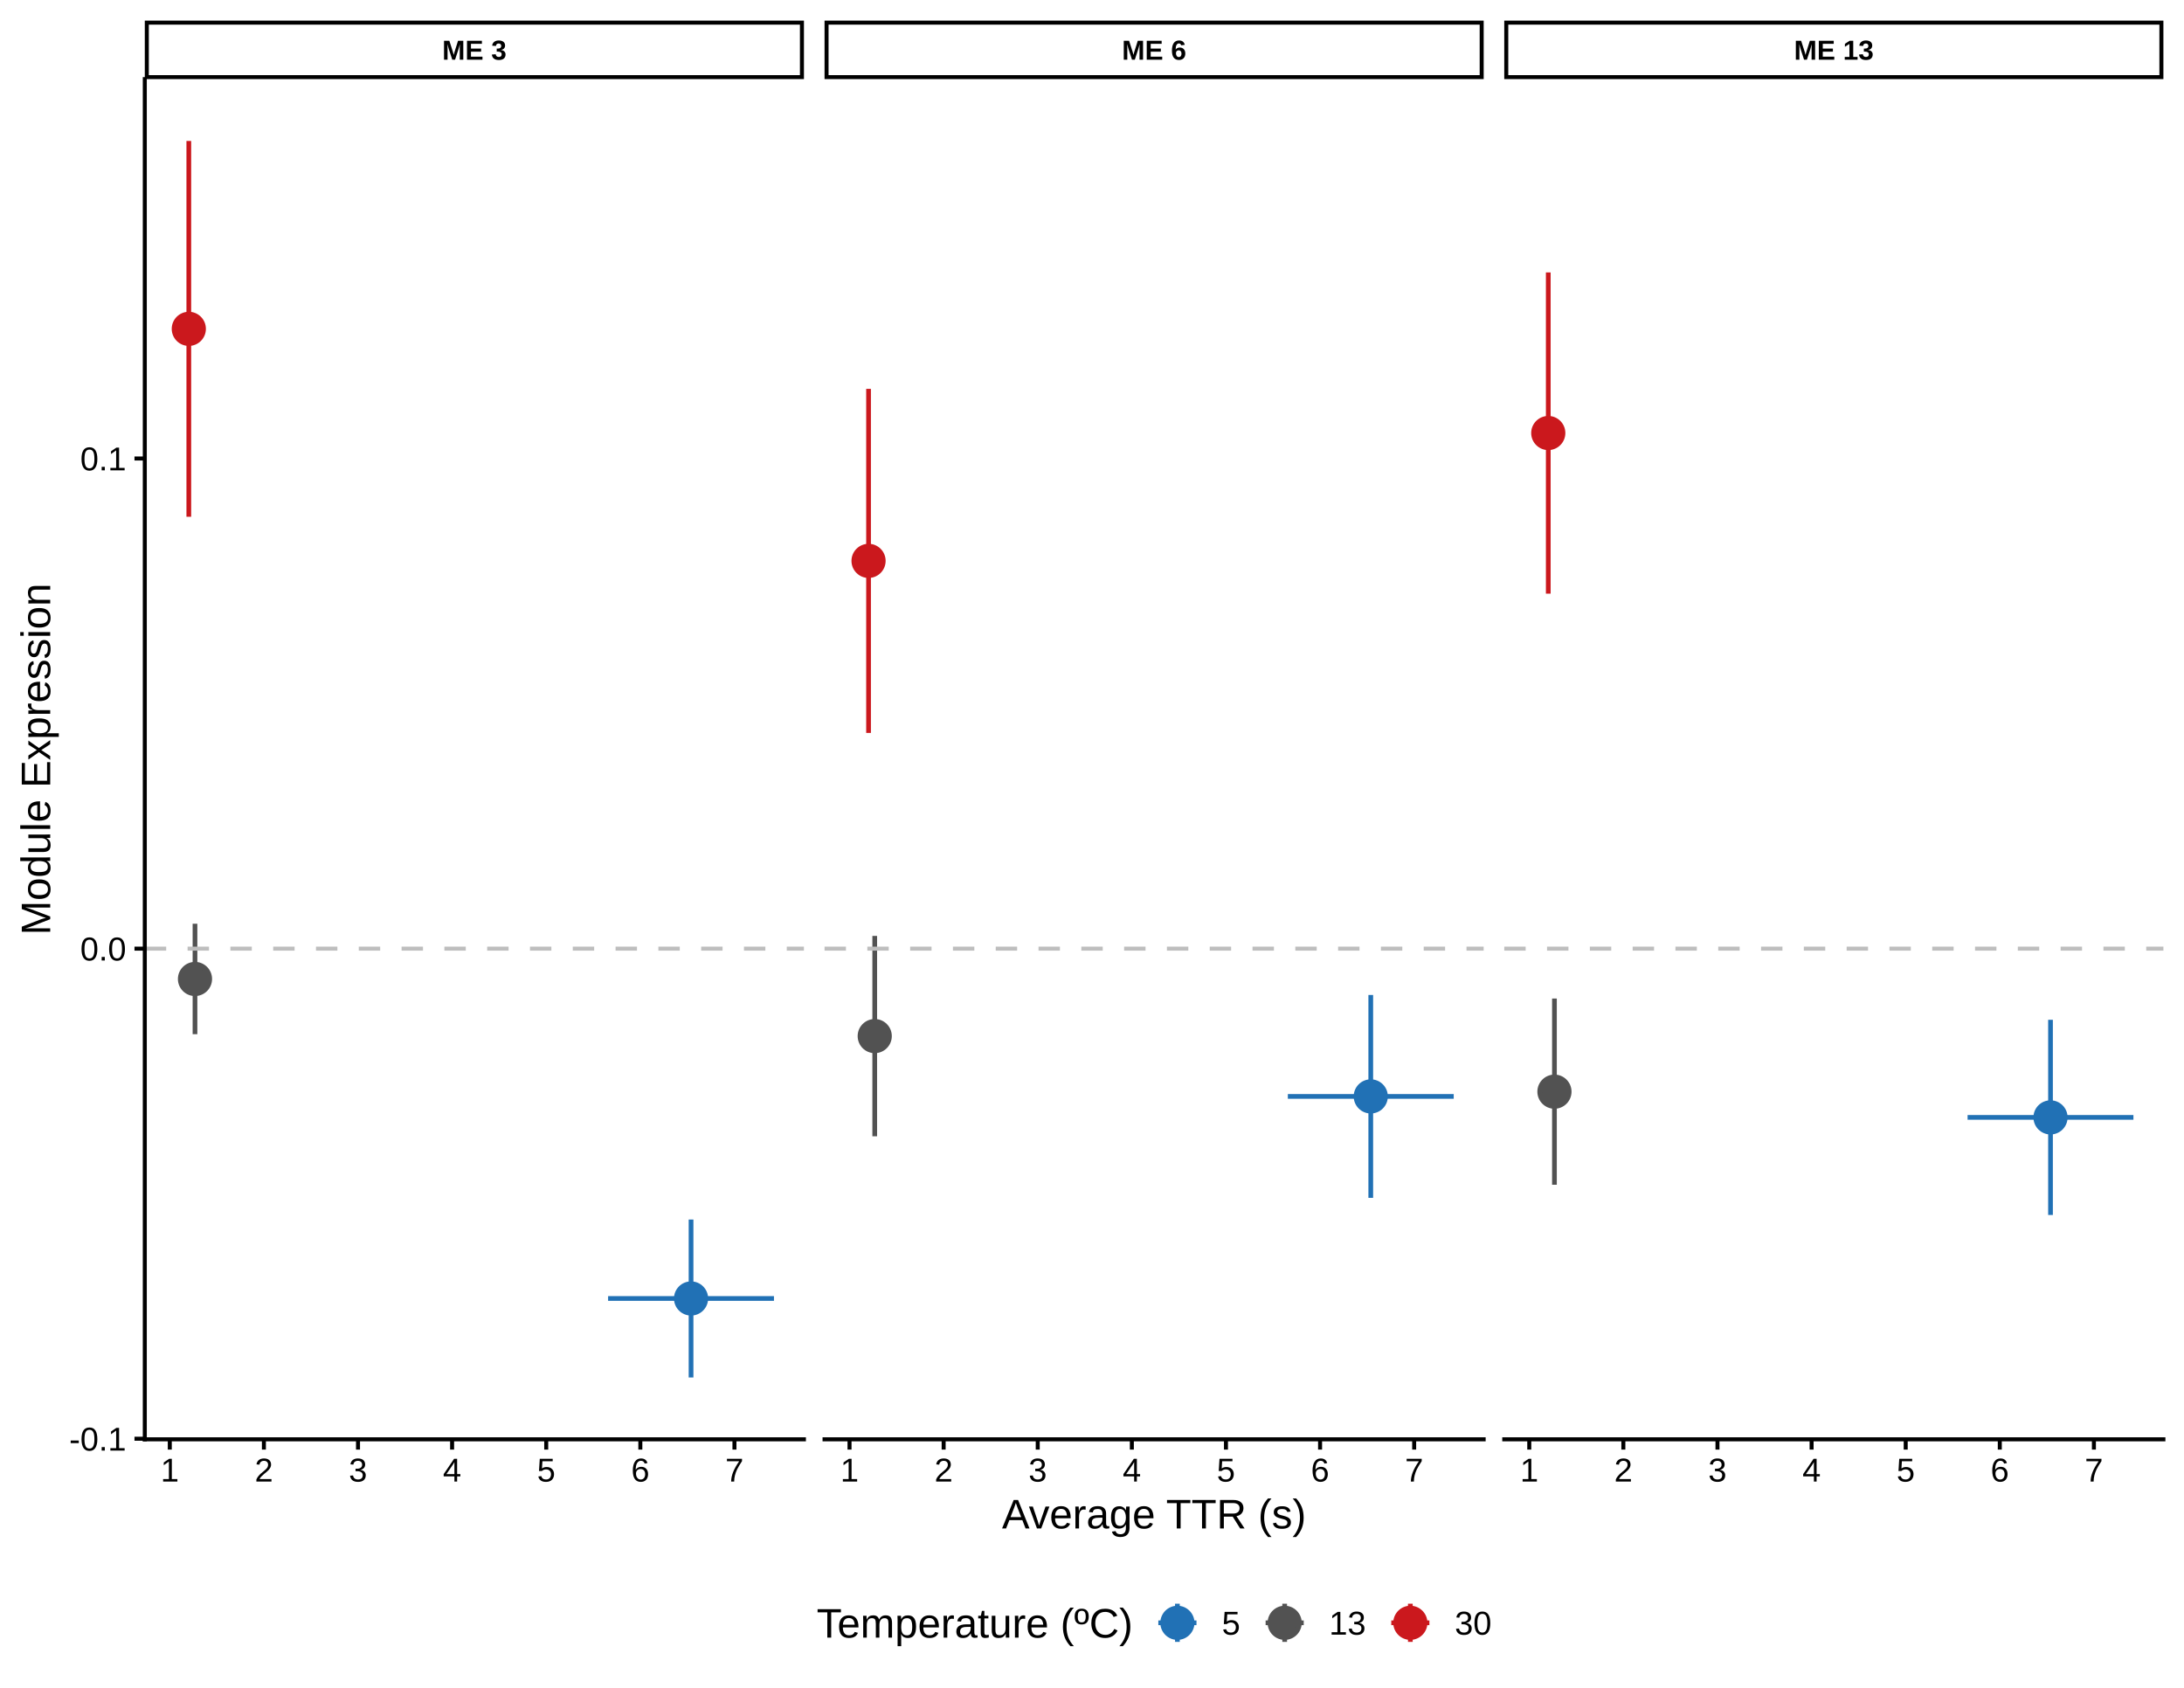
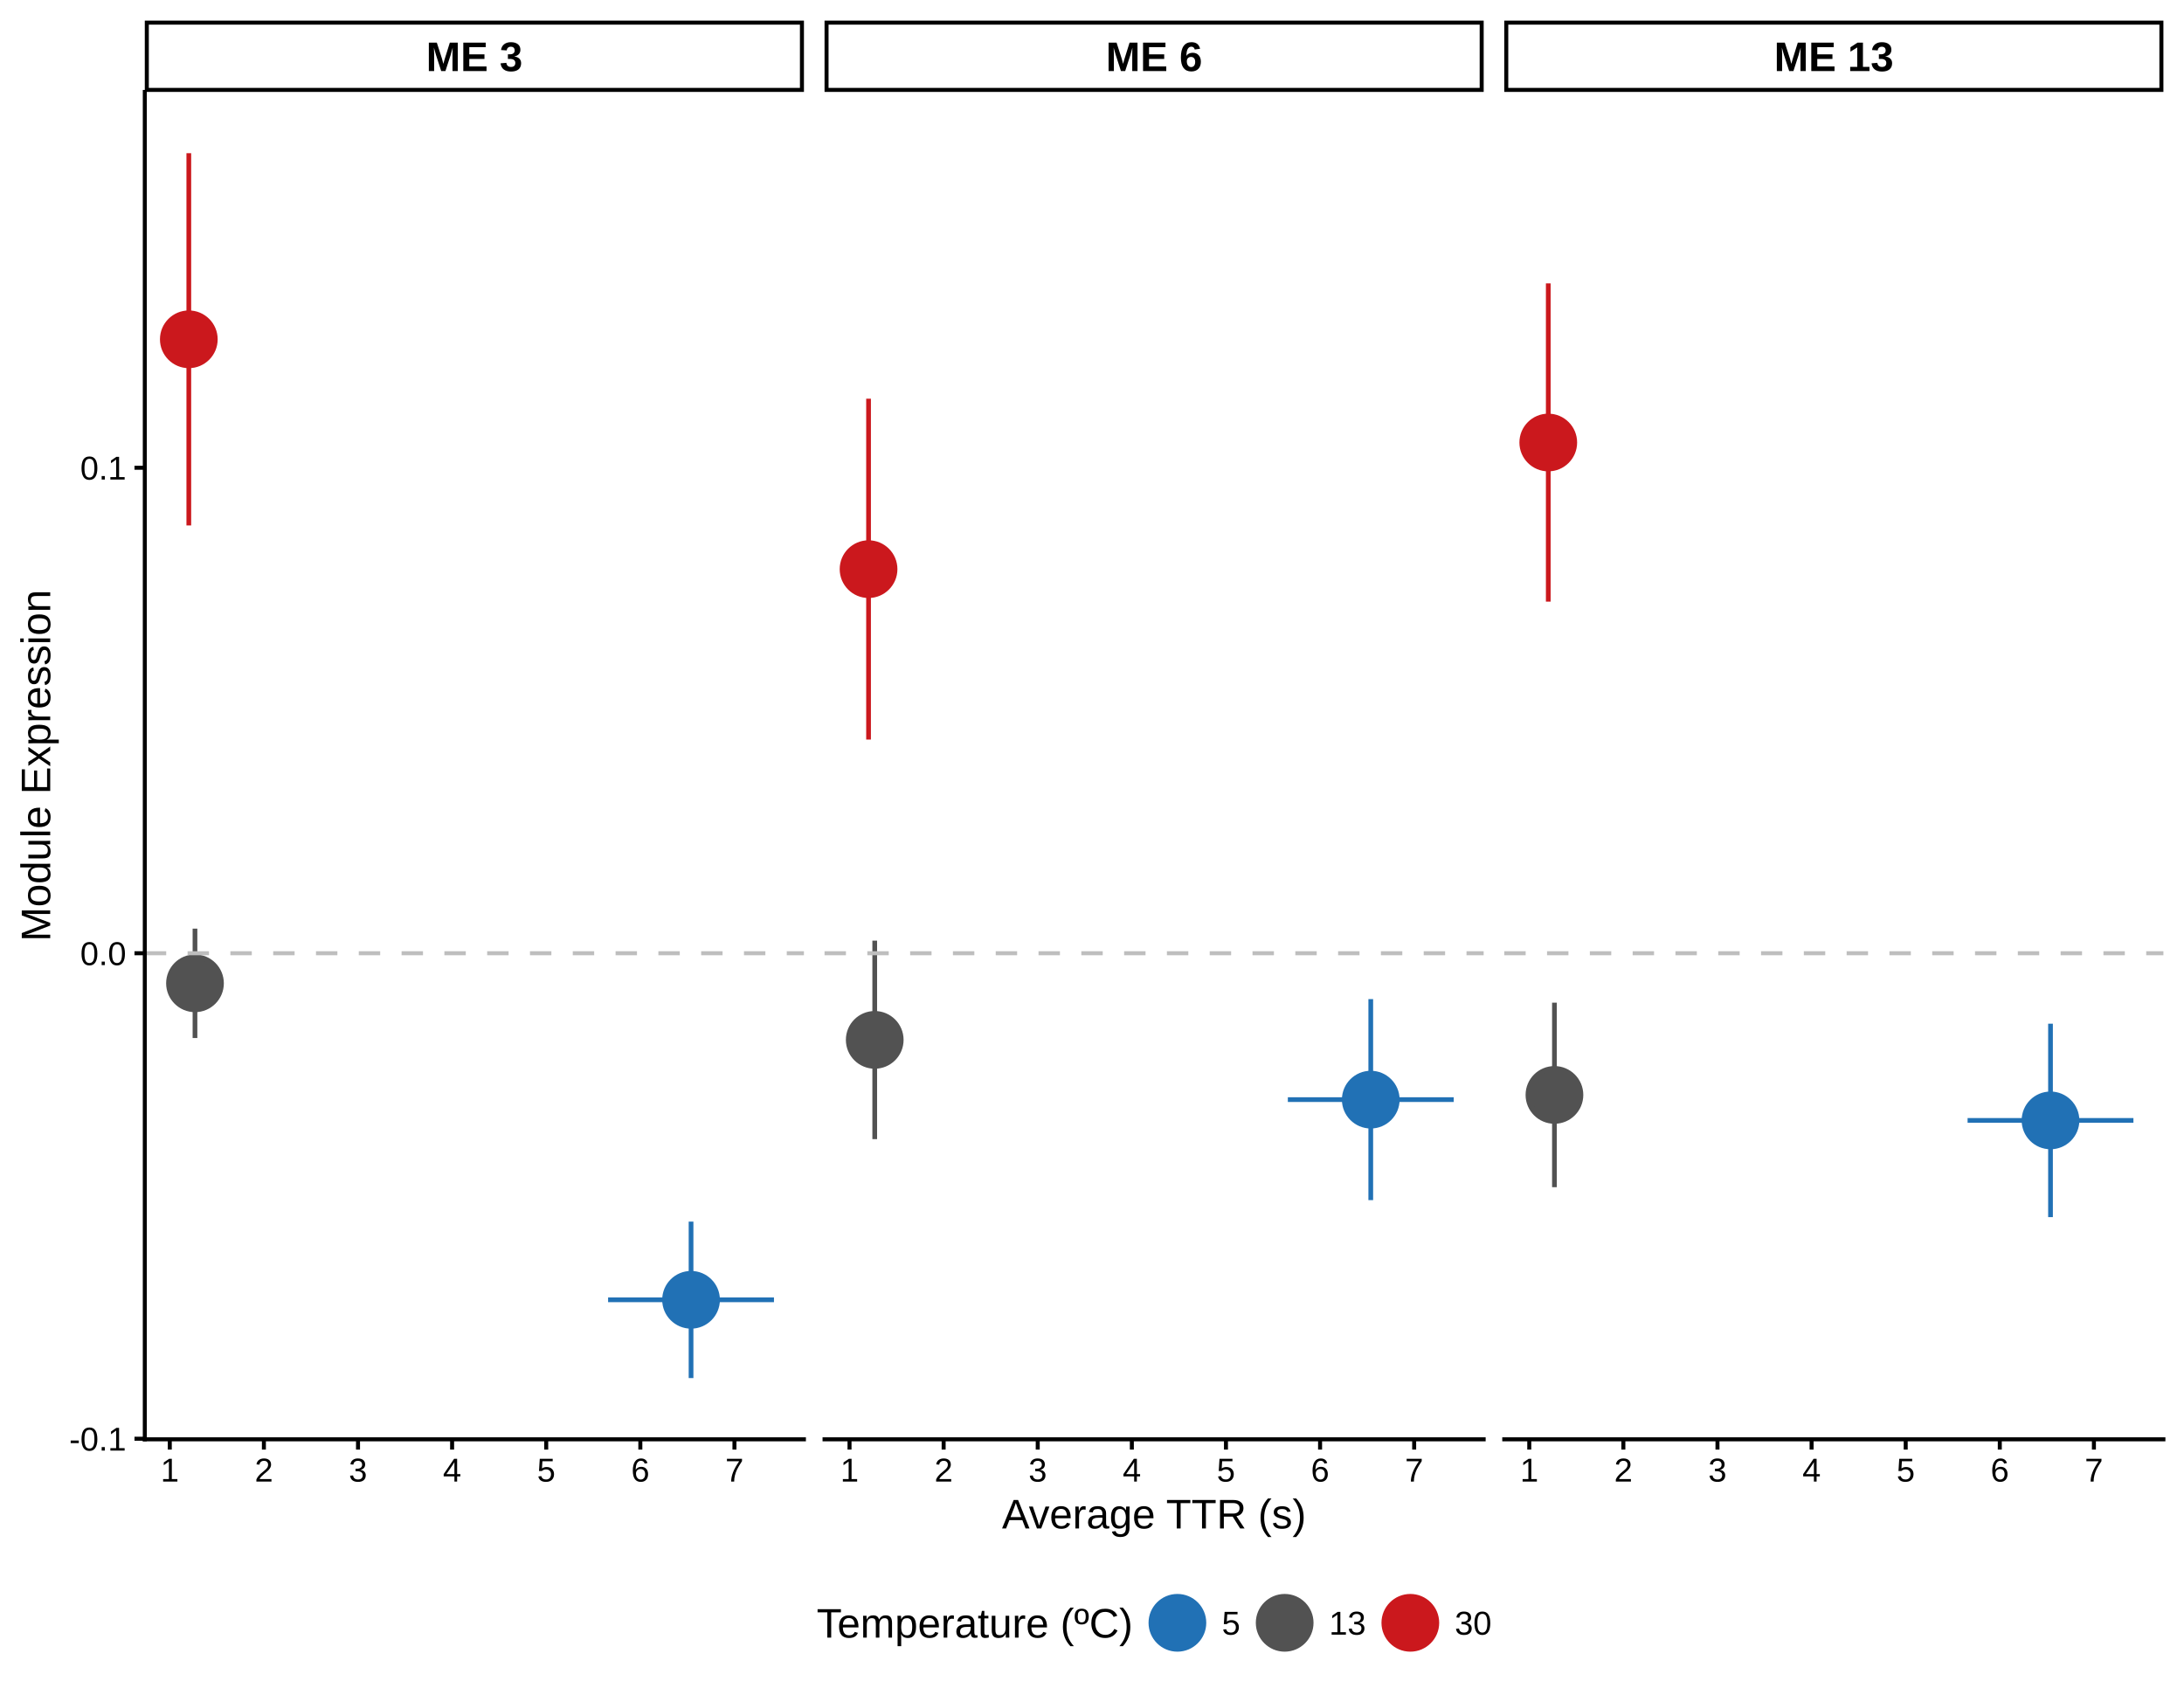
<svg xmlns="http://www.w3.org/2000/svg" width="792.00pt" height="612.00pt" viewBox="0 0 792.00 612.00">
  <g class="svglite">
    <defs>
      <style type="text/css">
    .svglite line, .svglite polyline, .svglite polygon, .svglite path, .svglite rect, .svglite circle {
      fill: none;
      stroke: #000000;
      stroke-linecap: round;
      stroke-linejoin: round;
      stroke-miterlimit: 10.00;
    }
    .svglite text {
      white-space: pre;
    }
    .svglite g.glyphgroup path {
      fill: inherit;
      stroke: none;
    }
  </style>
    </defs>
    <rect width="100%" height="100%" style="stroke: none; fill: #FFFFFF;" />
    <defs>
      <clipPath id="cpMC4wMHw3OTIuMDB8MC4wMHw2MTIuMDA=">
        <rect x="0.00" y="0.00" width="792.00" height="612.00" />
      </clipPath>
    </defs>
    <g clip-path="url(#cpMC4wMHw3OTIuMDB8MC4wMHw2MTIuMDA=)">
-       <rect x="0" y="0.00" width="792.00" height="612.00" style="stroke-width: 1.45; stroke: #FFFFFF; fill: #FFFFFF;" />
+       <rect x="0" y="-0" width="792.00" height="612.00" style="stroke-width: 1.45; stroke: #FFFFFF; fill: #FFFFFF;" />
    </g>
    <defs>
-       <clipPath id="cpNTIuNTF8MjkxLjUzfDI4LjY5fDUyMS44OA==">
-         <rect x="52.51" y="28.69" width="239.03" height="493.19" />
+       <clipPath id="cpNTIuNTF8MjkxLjUzfDMzLjMzfDUyMS44OA==">
+         <rect x="52.51" y="33.33" width="239.03" height="488.55" />
      </clipPath>
    </defs>
-     <g clip-path="url(#cpNTIuNTF8MjkxLjUzfDI4LjY5fDUyMS44OA==)">
-       <rect x="52.51" y="28.69" width="239.03" height="493.19" style="stroke-width: 1.45; stroke: none; fill: #FFFFFF;" />
-       <circle cx="250.60" cy="470.82" r="2.67" style="stroke-width: 0.97; stroke: #2171B5; fill: #2171B5;" />
-       <circle cx="70.71" cy="354.97" r="2.67" style="stroke-width: 0.97; stroke: #525252; fill: #525252;" />
-       <circle cx="68.47" cy="119.24" r="2.67" style="stroke-width: 0.97; stroke: #CB181D; fill: #CB181D;" />
-       <line x1="250.60" y1="499.46" x2="250.60" y2="442.19" style="stroke-width: 1.71; stroke: #2171B5; stroke-linecap: butt;" />
-       <line x1="70.71" y1="374.99" x2="70.71" y2="334.95" style="stroke-width: 1.71; stroke: #525252; stroke-linecap: butt;" />
-       <line x1="68.47" y1="187.38" x2="68.47" y2="51.11" style="stroke-width: 1.71; stroke: #CB181D; stroke-linecap: butt;" />
-       <circle cx="250.60" cy="470.82" r="5.23" style="stroke-width: 1.93; stroke: #2171B5; fill: #2171B5;" />
-       <circle cx="70.71" cy="354.97" r="5.23" style="stroke-width: 1.93; stroke: #525252; fill: #525252;" />
-       <circle cx="68.47" cy="119.24" r="5.23" style="stroke-width: 1.93; stroke: #CB181D; fill: #CB181D;" />
-       <line x1="220.52" y1="470.82" x2="280.67" y2="470.82" style="stroke-width: 1.71; stroke: #2171B5; stroke-linecap: butt;" />
-       <line x1="67.57" y1="354.97" x2="73.85" y2="354.97" style="stroke-width: 1.71; stroke: #525252; stroke-linecap: butt;" />
-       <line x1="63.37" y1="119.24" x2="73.57" y2="119.24" style="stroke-width: 1.71; stroke: #CB181D; stroke-linecap: butt;" />
-       <line x1="52.51" y1="343.97" x2="291.53" y2="343.97" style="stroke-width: 1.45; stroke: #BEBEBE; stroke-dasharray: 7.76,7.76; stroke-linecap: butt;" />
+     <g clip-path="url(#cpNTIuNTF8MjkxLjUzfDMzLjMzfDUyMS44OA==)">
+       <rect x="52.51" y="33.33" width="239.03" height="488.55" style="stroke-width: 1.45; stroke: none; fill: #FFFFFF;" />
+       <line x1="250.60" y1="499.67" x2="250.60" y2="442.94" style="stroke-width: 1.71; stroke: #2171B5; stroke-linecap: butt;" />
+       <line x1="70.71" y1="376.37" x2="70.71" y2="336.71" style="stroke-width: 1.71; stroke: #525252; stroke-linecap: butt;" />
+       <line x1="68.47" y1="190.52" x2="68.47" y2="55.54" style="stroke-width: 1.71; stroke: #CB181D; stroke-linecap: butt;" />
+       <circle cx="250.60" cy="471.30" r="9.50" style="stroke-width: 1.93; stroke: #2171B5; fill: #2171B5;" />
+       <circle cx="70.71" cy="356.54" r="9.50" style="stroke-width: 1.93; stroke: #525252; fill: #525252;" />
+       <circle cx="68.47" cy="123.03" r="9.50" style="stroke-width: 1.93; stroke: #CB181D; fill: #CB181D;" />
+       <line x1="220.52" y1="471.30" x2="280.67" y2="471.30" style="stroke-width: 1.71; stroke: #2171B5; stroke-linecap: butt;" />
+       <line x1="67.57" y1="356.54" x2="73.85" y2="356.54" style="stroke-width: 1.71; stroke: #525252; stroke-linecap: butt;" />
+       <line x1="63.37" y1="123.03" x2="73.57" y2="123.03" style="stroke-width: 1.71; stroke: #CB181D; stroke-linecap: butt;" />
+       <line x1="52.51" y1="345.64" x2="291.53" y2="345.64" style="stroke-width: 1.45; stroke: #BEBEBE; stroke-dasharray: 7.76,7.76; stroke-linecap: butt;" />
    </g>
    <g clip-path="url(#cpMC4wMHw3OTIuMDB8MC4wMHw2MTIuMDA=)">
</g>
    <defs>
-       <clipPath id="cpMjk5LjAxfDUzOC4wM3wyOC42OXw1MjEuODg=">
-         <rect x="299.01" y="28.69" width="239.03" height="493.19" />
+       <clipPath id="cpMjk5LjAxfDUzOC4wM3wzMy4zM3w1MjEuODg=">
+         <rect x="299.01" y="33.33" width="239.03" height="488.55" />
      </clipPath>
    </defs>
-     <g clip-path="url(#cpMjk5LjAxfDUzOC4wM3wyOC42OXw1MjEuODg=)">
-       <rect x="299.01" y="28.69" width="239.03" height="493.19" style="stroke-width: 1.45; stroke: none; fill: #FFFFFF;" />
-       <circle cx="497.09" cy="397.55" r="2.67" style="stroke-width: 0.97; stroke: #2171B5; fill: #2171B5;" />
-       <circle cx="317.21" cy="375.68" r="2.67" style="stroke-width: 0.97; stroke: #525252; fill: #525252;" />
-       <circle cx="314.97" cy="203.37" r="2.67" style="stroke-width: 0.97; stroke: #CB181D; fill: #CB181D;" />
-       <line x1="497.09" y1="434.33" x2="497.09" y2="360.77" style="stroke-width: 1.71; stroke: #2171B5; stroke-linecap: butt;" />
-       <line x1="317.21" y1="412.02" x2="317.21" y2="339.35" style="stroke-width: 1.71; stroke: #525252; stroke-linecap: butt;" />
-       <line x1="314.97" y1="265.76" x2="314.97" y2="140.99" style="stroke-width: 1.71; stroke: #CB181D; stroke-linecap: butt;" />
-       <circle cx="497.09" cy="397.55" r="5.23" style="stroke-width: 1.93; stroke: #2171B5; fill: #2171B5;" />
-       <circle cx="317.21" cy="375.68" r="5.23" style="stroke-width: 1.93; stroke: #525252; fill: #525252;" />
-       <circle cx="314.97" cy="203.37" r="5.23" style="stroke-width: 1.93; stroke: #CB181D; fill: #CB181D;" />
-       <line x1="467.02" y1="397.55" x2="527.17" y2="397.55" style="stroke-width: 1.71; stroke: #2171B5; stroke-linecap: butt;" />
-       <line x1="314.07" y1="375.68" x2="320.35" y2="375.68" style="stroke-width: 1.71; stroke: #525252; stroke-linecap: butt;" />
-       <line x1="309.87" y1="203.37" x2="320.06" y2="203.37" style="stroke-width: 1.71; stroke: #CB181D; stroke-linecap: butt;" />
-       <line x1="299.01" y1="343.97" x2="538.03" y2="343.97" style="stroke-width: 1.45; stroke: #BEBEBE; stroke-dasharray: 7.76,7.76; stroke-linecap: butt;" />
+     <g clip-path="url(#cpMjk5LjAxfDUzOC4wM3wzMy4zM3w1MjEuODg=)">
+       <rect x="299.01" y="33.33" width="239.03" height="488.55" style="stroke-width: 1.45; stroke: none; fill: #FFFFFF;" />
+       <line x1="497.09" y1="435.15" x2="497.09" y2="362.28" style="stroke-width: 1.71; stroke: #2171B5; stroke-linecap: butt;" />
+       <line x1="317.21" y1="413.05" x2="317.21" y2="341.06" style="stroke-width: 1.71; stroke: #525252; stroke-linecap: butt;" />
+       <line x1="314.97" y1="268.16" x2="314.97" y2="144.57" style="stroke-width: 1.71; stroke: #CB181D; stroke-linecap: butt;" />
+       <circle cx="497.09" cy="398.72" r="9.50" style="stroke-width: 1.93; stroke: #2171B5; fill: #2171B5;" />
+       <circle cx="317.21" cy="377.05" r="9.50" style="stroke-width: 1.93; stroke: #525252; fill: #525252;" />
+       <circle cx="314.97" cy="206.37" r="9.50" style="stroke-width: 1.93; stroke: #CB181D; fill: #CB181D;" />
+       <line x1="467.02" y1="398.72" x2="527.17" y2="398.72" style="stroke-width: 1.71; stroke: #2171B5; stroke-linecap: butt;" />
+       <line x1="314.07" y1="377.05" x2="320.35" y2="377.05" style="stroke-width: 1.71; stroke: #525252; stroke-linecap: butt;" />
+       <line x1="309.87" y1="206.37" x2="320.06" y2="206.37" style="stroke-width: 1.71; stroke: #CB181D; stroke-linecap: butt;" />
+       <line x1="299.01" y1="345.64" x2="538.03" y2="345.64" style="stroke-width: 1.45; stroke: #BEBEBE; stroke-dasharray: 7.76,7.76; stroke-linecap: butt;" />
    </g>
    <g clip-path="url(#cpMC4wMHw3OTIuMDB8MC4wMHw2MTIuMDA=)">
</g>
    <defs>
-       <clipPath id="cpNTQ1LjUwfDc4NC41M3wyOC42OXw1MjEuODg=">
-         <rect x="545.50" y="28.69" width="239.03" height="493.19" />
+       <clipPath id="cpNTQ1LjUwfDc4NC41M3wzMy4zM3w1MjEuODg=">
+         <rect x="545.50" y="33.33" width="239.03" height="488.55" />
      </clipPath>
    </defs>
-     <g clip-path="url(#cpNTQ1LjUwfDc4NC41M3wyOC42OXw1MjEuODg=)">
-       <rect x="545.50" y="28.69" width="239.03" height="493.19" style="stroke-width: 1.45; stroke: none; fill: #FFFFFF;" />
-       <circle cx="743.59" cy="405.16" r="2.67" style="stroke-width: 0.97; stroke: #2171B5; fill: #2171B5;" />
-       <circle cx="563.70" cy="395.83" r="2.67" style="stroke-width: 0.97; stroke: #525252; fill: #525252;" />
-       <circle cx="561.46" cy="157.01" r="2.67" style="stroke-width: 0.97; stroke: #CB181D; fill: #CB181D;" />
-       <line x1="743.59" y1="440.55" x2="743.59" y2="369.76" style="stroke-width: 1.71; stroke: #2171B5; stroke-linecap: butt;" />
-       <line x1="563.70" y1="429.59" x2="563.70" y2="362.06" style="stroke-width: 1.71; stroke: #525252; stroke-linecap: butt;" />
-       <line x1="561.46" y1="215.26" x2="561.46" y2="98.77" style="stroke-width: 1.71; stroke: #CB181D; stroke-linecap: butt;" />
-       <circle cx="743.59" cy="405.16" r="5.23" style="stroke-width: 1.93; stroke: #2171B5; fill: #2171B5;" />
-       <circle cx="563.70" cy="395.83" r="5.23" style="stroke-width: 1.93; stroke: #525252; fill: #525252;" />
-       <circle cx="561.46" cy="157.01" r="5.23" style="stroke-width: 1.93; stroke: #CB181D; fill: #CB181D;" />
-       <line x1="713.52" y1="405.16" x2="773.66" y2="405.16" style="stroke-width: 1.71; stroke: #2171B5; stroke-linecap: butt;" />
-       <line x1="560.57" y1="395.83" x2="566.84" y2="395.83" style="stroke-width: 1.71; stroke: #525252; stroke-linecap: butt;" />
-       <line x1="556.37" y1="157.01" x2="566.56" y2="157.01" style="stroke-width: 1.71; stroke: #CB181D; stroke-linecap: butt;" />
-       <line x1="545.50" y1="343.97" x2="784.53" y2="343.97" style="stroke-width: 1.45; stroke: #BEBEBE; stroke-dasharray: 7.76,7.76; stroke-linecap: butt;" />
+     <g clip-path="url(#cpNTQ1LjUwfDc4NC41M3wzMy4zM3w1MjEuODg=)">
+       <rect x="545.50" y="33.33" width="239.03" height="488.55" style="stroke-width: 1.45; stroke: none; fill: #FFFFFF;" />
+       <line x1="743.59" y1="441.32" x2="743.59" y2="371.19" style="stroke-width: 1.71; stroke: #2171B5; stroke-linecap: butt;" />
+       <line x1="563.70" y1="430.46" x2="563.70" y2="363.56" style="stroke-width: 1.71; stroke: #525252; stroke-linecap: butt;" />
+       <line x1="561.46" y1="218.14" x2="561.46" y2="102.75" style="stroke-width: 1.71; stroke: #CB181D; stroke-linecap: butt;" />
+       <circle cx="743.59" cy="406.25" r="9.50" style="stroke-width: 1.93; stroke: #2171B5; fill: #2171B5;" />
+       <circle cx="563.70" cy="397.01" r="9.50" style="stroke-width: 1.93; stroke: #525252; fill: #525252;" />
+       <circle cx="561.46" cy="160.45" r="9.50" style="stroke-width: 1.93; stroke: #CB181D; fill: #CB181D;" />
+       <line x1="713.52" y1="406.25" x2="773.66" y2="406.25" style="stroke-width: 1.71; stroke: #2171B5; stroke-linecap: butt;" />
+       <line x1="560.57" y1="397.01" x2="566.84" y2="397.01" style="stroke-width: 1.71; stroke: #525252; stroke-linecap: butt;" />
+       <line x1="556.37" y1="160.45" x2="566.56" y2="160.45" style="stroke-width: 1.71; stroke: #CB181D; stroke-linecap: butt;" />
+       <line x1="545.50" y1="345.64" x2="784.53" y2="345.64" style="stroke-width: 1.45; stroke: #BEBEBE; stroke-dasharray: 7.76,7.76; stroke-linecap: butt;" />
    </g>
    <g clip-path="url(#cpMC4wMHw3OTIuMDB8MC4wMHw2MTIuMDA=)">
</g>
    <defs>
-       <clipPath id="cpNTIuNTF8MjkxLjUzfDcuNDd8MjguNjk=">
-         <rect x="52.51" y="7.47" width="239.03" height="21.22" />
+       <clipPath id="cpNTIuNTF8MjkxLjUzfDcuNDd8MzMuMzM=">
+         <rect x="52.51" y="7.47" width="239.03" height="25.86" />
      </clipPath>
    </defs>
-     <g clip-path="url(#cpNTIuNTF8MjkxLjUzfDcuNDd8MjguNjk=)">
-       <rect x="52.51" y="7.47" width="239.03" height="21.22" style="stroke-width: 2.91; fill: #FFFFFF;" />
-       <text x="172.02" y="21.66" text-anchor="middle" style="font-size: 10.00px; font-weight: bold; font-family: &quot;Arial&quot;;" textLength="23.34px" lengthAdjust="spacingAndGlyphs">ME 3</text>
+     <g clip-path="url(#cpNTIuNTF8MjkxLjUzfDcuNDd8MzMuMzM=)">
+       <rect x="52.51" y="7.47" width="239.03" height="25.86" style="stroke-width: 2.91; fill: #FFFFFF;" />
+       <text x="172.02" y="25.77" text-anchor="middle" style="font-size: 15.00px; font-weight: bold; font-family: &quot;Arial&quot;;" textLength="35.02px" lengthAdjust="spacingAndGlyphs">ME 3</text>
    </g>
    <g clip-path="url(#cpMC4wMHw3OTIuMDB8MC4wMHw2MTIuMDA=)">
</g>
    <defs>
-       <clipPath id="cpMjk5LjAxfDUzOC4wM3w3LjQ3fDI4LjY5">
-         <rect x="299.01" y="7.47" width="239.03" height="21.22" />
+       <clipPath id="cpMjk5LjAxfDUzOC4wM3w3LjQ3fDMzLjMz">
+         <rect x="299.01" y="7.47" width="239.03" height="25.86" />
      </clipPath>
    </defs>
-     <g clip-path="url(#cpMjk5LjAxfDUzOC4wM3w3LjQ3fDI4LjY5)">
-       <rect x="299.01" y="7.47" width="239.03" height="21.22" style="stroke-width: 2.91; fill: #FFFFFF;" />
-       <text x="418.52" y="21.66" text-anchor="middle" style="font-size: 10.00px; font-weight: bold; font-family: &quot;Arial&quot;;" textLength="23.34px" lengthAdjust="spacingAndGlyphs">ME 6</text>
+     <g clip-path="url(#cpMjk5LjAxfDUzOC4wM3w3LjQ3fDMzLjMz)">
+       <rect x="299.01" y="7.47" width="239.03" height="25.86" style="stroke-width: 2.91; fill: #FFFFFF;" />
+       <text x="418.52" y="25.77" text-anchor="middle" style="font-size: 15.00px; font-weight: bold; font-family: &quot;Arial&quot;;" textLength="35.02px" lengthAdjust="spacingAndGlyphs">ME 6</text>
    </g>
    <g clip-path="url(#cpMC4wMHw3OTIuMDB8MC4wMHw2MTIuMDA=)">
</g>
    <defs>
-       <clipPath id="cpNTQ1LjUwfDc4NC41M3w3LjQ3fDI4LjY5">
-         <rect x="545.50" y="7.47" width="239.03" height="21.22" />
+       <clipPath id="cpNTQ1LjUwfDc4NC41M3w3LjQ3fDMzLjMz">
+         <rect x="545.50" y="7.47" width="239.03" height="25.86" />
      </clipPath>
    </defs>
-     <g clip-path="url(#cpNTQ1LjUwfDc4NC41M3w3LjQ3fDI4LjY5)">
-       <rect x="545.50" y="7.47" width="239.03" height="21.22" style="stroke-width: 2.91; fill: #FFFFFF;" />
-       <text x="665.02" y="21.66" text-anchor="middle" style="font-size: 10.00px; font-weight: bold; font-family: &quot;Arial&quot;;" textLength="28.91px" lengthAdjust="spacingAndGlyphs">ME 13</text>
+     <g clip-path="url(#cpNTQ1LjUwfDc4NC41M3w3LjQ3fDMzLjMz)">
+       <rect x="545.50" y="7.47" width="239.03" height="25.86" style="stroke-width: 2.91; fill: #FFFFFF;" />
+       <text x="665.02" y="25.77" text-anchor="middle" style="font-size: 15.00px; font-weight: bold; font-family: &quot;Arial&quot;;" textLength="43.36px" lengthAdjust="spacingAndGlyphs">ME 13</text>
    </g>
    <g clip-path="url(#cpMC4wMHw3OTIuMDB8MC4wMHw2MTIuMDA=)">
      <polyline points="52.51,521.88 291.53,521.88 " style="stroke-width: 1.45; stroke-linecap: square;" />
      <polyline points="61.57,525.62 61.57,521.88 " style="stroke-width: 1.45; stroke-linecap: butt;" />
      <polyline points="95.70,525.62 95.70,521.88 " style="stroke-width: 1.45; stroke-linecap: butt;" />
      <polyline points="129.83,525.62 129.83,521.88 " style="stroke-width: 1.45; stroke-linecap: butt;" />
      <polyline points="163.95,525.62 163.95,521.88 " style="stroke-width: 1.45; stroke-linecap: butt;" />
      <polyline points="198.08,525.62 198.08,521.88 " style="stroke-width: 1.45; stroke-linecap: butt;" />
      <polyline points="232.21,525.62 232.21,521.88 " style="stroke-width: 1.45; stroke-linecap: butt;" />
      <polyline points="266.34,525.62 266.34,521.88 " style="stroke-width: 1.45; stroke-linecap: butt;" />
      <text x="61.57" y="537.20" text-anchor="middle" style="font-size: 12.00px; font-family: &quot;Arial&quot;;" textLength="6.67px" lengthAdjust="spacingAndGlyphs">1</text>
      <text x="95.70" y="537.20" text-anchor="middle" style="font-size: 12.00px; font-family: &quot;Arial&quot;;" textLength="6.67px" lengthAdjust="spacingAndGlyphs">2</text>
      <text x="129.83" y="537.20" text-anchor="middle" style="font-size: 12.00px; font-family: &quot;Arial&quot;;" textLength="6.67px" lengthAdjust="spacingAndGlyphs">3</text>
      <text x="163.95" y="537.20" text-anchor="middle" style="font-size: 12.00px; font-family: &quot;Arial&quot;;" textLength="6.67px" lengthAdjust="spacingAndGlyphs">4</text>
      <text x="198.08" y="537.20" text-anchor="middle" style="font-size: 12.00px; font-family: &quot;Arial&quot;;" textLength="6.67px" lengthAdjust="spacingAndGlyphs">5</text>
      <text x="232.21" y="537.20" text-anchor="middle" style="font-size: 12.00px; font-family: &quot;Arial&quot;;" textLength="6.67px" lengthAdjust="spacingAndGlyphs">6</text>
      <text x="266.34" y="537.20" text-anchor="middle" style="font-size: 12.00px; font-family: &quot;Arial&quot;;" textLength="6.67px" lengthAdjust="spacingAndGlyphs">7</text>
      <polyline points="299.01,521.88 538.03,521.88 " style="stroke-width: 1.45; stroke-linecap: square;" />
      <polyline points="308.07,525.62 308.07,521.88 " style="stroke-width: 1.45; stroke-linecap: butt;" />
      <polyline points="342.20,525.62 342.20,521.88 " style="stroke-width: 1.45; stroke-linecap: butt;" />
      <polyline points="376.32,525.62 376.32,521.88 " style="stroke-width: 1.45; stroke-linecap: butt;" />
      <polyline points="410.45,525.62 410.45,521.88 " style="stroke-width: 1.45; stroke-linecap: butt;" />
      <polyline points="444.58,525.62 444.58,521.88 " style="stroke-width: 1.45; stroke-linecap: butt;" />
      <polyline points="478.71,525.62 478.71,521.88 " style="stroke-width: 1.45; stroke-linecap: butt;" />
      <polyline points="512.83,525.62 512.83,521.88 " style="stroke-width: 1.45; stroke-linecap: butt;" />
      <text x="308.07" y="537.20" text-anchor="middle" style="font-size: 12.00px; font-family: &quot;Arial&quot;;" textLength="6.67px" lengthAdjust="spacingAndGlyphs">1</text>
      <text x="342.20" y="537.20" text-anchor="middle" style="font-size: 12.00px; font-family: &quot;Arial&quot;;" textLength="6.67px" lengthAdjust="spacingAndGlyphs">2</text>
      <text x="376.32" y="537.20" text-anchor="middle" style="font-size: 12.00px; font-family: &quot;Arial&quot;;" textLength="6.67px" lengthAdjust="spacingAndGlyphs">3</text>
      <text x="410.45" y="537.20" text-anchor="middle" style="font-size: 12.00px; font-family: &quot;Arial&quot;;" textLength="6.67px" lengthAdjust="spacingAndGlyphs">4</text>
      <text x="444.58" y="537.20" text-anchor="middle" style="font-size: 12.00px; font-family: &quot;Arial&quot;;" textLength="6.67px" lengthAdjust="spacingAndGlyphs">5</text>
      <text x="478.71" y="537.20" text-anchor="middle" style="font-size: 12.00px; font-family: &quot;Arial&quot;;" textLength="6.67px" lengthAdjust="spacingAndGlyphs">6</text>
      <text x="512.83" y="537.20" text-anchor="middle" style="font-size: 12.00px; font-family: &quot;Arial&quot;;" textLength="6.67px" lengthAdjust="spacingAndGlyphs">7</text>
      <polyline points="545.50,521.88 784.53,521.88 " style="stroke-width: 1.45; stroke-linecap: square;" />
      <polyline points="554.57,525.62 554.57,521.88 " style="stroke-width: 1.45; stroke-linecap: butt;" />
      <polyline points="588.69,525.62 588.69,521.88 " style="stroke-width: 1.45; stroke-linecap: butt;" />
      <polyline points="622.82,525.62 622.82,521.88 " style="stroke-width: 1.45; stroke-linecap: butt;" />
      <polyline points="656.95,525.62 656.95,521.88 " style="stroke-width: 1.45; stroke-linecap: butt;" />
      <polyline points="691.08,525.62 691.08,521.88 " style="stroke-width: 1.45; stroke-linecap: butt;" />
      <polyline points="725.20,525.62 725.20,521.88 " style="stroke-width: 1.45; stroke-linecap: butt;" />
      <polyline points="759.33,525.62 759.33,521.88 " style="stroke-width: 1.45; stroke-linecap: butt;" />
      <text x="554.57" y="537.20" text-anchor="middle" style="font-size: 12.00px; font-family: &quot;Arial&quot;;" textLength="6.67px" lengthAdjust="spacingAndGlyphs">1</text>
      <text x="588.69" y="537.20" text-anchor="middle" style="font-size: 12.00px; font-family: &quot;Arial&quot;;" textLength="6.67px" lengthAdjust="spacingAndGlyphs">2</text>
      <text x="622.82" y="537.20" text-anchor="middle" style="font-size: 12.00px; font-family: &quot;Arial&quot;;" textLength="6.67px" lengthAdjust="spacingAndGlyphs">3</text>
      <text x="656.95" y="537.20" text-anchor="middle" style="font-size: 12.00px; font-family: &quot;Arial&quot;;" textLength="6.67px" lengthAdjust="spacingAndGlyphs">4</text>
      <text x="691.08" y="537.20" text-anchor="middle" style="font-size: 12.00px; font-family: &quot;Arial&quot;;" textLength="6.67px" lengthAdjust="spacingAndGlyphs">5</text>
      <text x="725.20" y="537.20" text-anchor="middle" style="font-size: 12.00px; font-family: &quot;Arial&quot;;" textLength="6.67px" lengthAdjust="spacingAndGlyphs">6</text>
      <text x="759.33" y="537.20" text-anchor="middle" style="font-size: 12.00px; font-family: &quot;Arial&quot;;" textLength="6.67px" lengthAdjust="spacingAndGlyphs">7</text>
-       <polyline points="52.51,521.88 52.51,28.69 " style="stroke-width: 1.45; stroke-linecap: square;" />
+       <polyline points="52.51,521.88 52.51,33.33 " style="stroke-width: 1.45; stroke-linecap: square;" />
      <text x="45.78" y="525.98" text-anchor="end" style="font-size: 12.00px; font-family: &quot;Arial&quot;;" textLength="20.67px" lengthAdjust="spacingAndGlyphs">-0.1</text>
-       <text x="45.78" y="348.26" text-anchor="end" style="font-size: 12.00px; font-family: &quot;Arial&quot;;" textLength="16.67px" lengthAdjust="spacingAndGlyphs">0.0</text>
-       <text x="45.78" y="170.55" text-anchor="end" style="font-size: 12.00px; font-family: &quot;Arial&quot;;" textLength="16.67px" lengthAdjust="spacingAndGlyphs">0.1</text>
+       <text x="45.78" y="349.94" text-anchor="end" style="font-size: 12.00px; font-family: &quot;Arial&quot;;" textLength="16.67px" lengthAdjust="spacingAndGlyphs">0.0</text>
+       <text x="45.78" y="173.89" text-anchor="end" style="font-size: 12.00px; font-family: &quot;Arial&quot;;" textLength="16.67px" lengthAdjust="spacingAndGlyphs">0.1</text>
      <polyline points="48.77,521.68 52.51,521.68 " style="stroke-width: 1.45; stroke-linecap: butt;" />
-       <polyline points="48.77,343.97 52.51,343.97 " style="stroke-width: 1.45; stroke-linecap: butt;" />
-       <polyline points="48.77,166.25 52.51,166.25 " style="stroke-width: 1.45; stroke-linecap: butt;" />
+       <polyline points="48.77,345.64 52.51,345.64 " style="stroke-width: 1.45; stroke-linecap: butt;" />
+       <polyline points="48.77,169.60 52.51,169.60 " style="stroke-width: 1.45; stroke-linecap: butt;" />
      <text x="418.52" y="554.20" text-anchor="middle" style="font-size: 15.00px; font-family: &quot;Arial&quot;;" textLength="110.33px" lengthAdjust="spacingAndGlyphs">Average TTR (s)</text>
-       <text transform="translate(18.21,275.29) rotate(-90)" text-anchor="middle" style="font-size: 15.00px; font-family: &quot;Arial&quot;;" textLength="127.58px" lengthAdjust="spacingAndGlyphs">Module Expression</text>
+       <text transform="translate(18.21,277.60) rotate(-90)" text-anchor="middle" style="font-size: 15.00px; font-family: &quot;Arial&quot;;" textLength="127.58px" lengthAdjust="spacingAndGlyphs">Module Expression</text>
      <rect x="288.67" y="572.30" width="259.69" height="32.22" style="stroke-width: 1.45; stroke: none; fill: #FFFFFF;" />
      <text x="296.14" y="593.79" style="font-size: 15.00px; font-family: &quot;Arial&quot;;" textLength="114.72px" lengthAdjust="spacingAndGlyphs">Temperature (ºC)</text>
      <rect x="418.33" y="579.78" width="17.28" height="17.28" style="stroke-width: 1.45; stroke: none; fill: #FFFFFF;" />
-       <circle cx="426.97" cy="588.42" r="2.67" style="stroke-width: 0.97; stroke: #2171B5; fill: #2171B5;" />
      <line x1="426.97" y1="595.33" x2="426.97" y2="581.50" style="stroke-width: 1.71; stroke: #2171B5; stroke-linecap: butt;" />
-       <circle cx="426.97" cy="588.42" r="5.23" style="stroke-width: 1.93; stroke: #2171B5; fill: #2171B5;" />
+       <circle cx="426.97" cy="588.42" r="9.50" style="stroke-width: 1.93; stroke: #2171B5; fill: #2171B5;" />
      <line x1="420.06" y1="588.42" x2="433.89" y2="588.42" style="stroke-width: 1.71; stroke: #2171B5; stroke-linecap: butt;" />
      <rect x="457.23" y="579.78" width="17.28" height="17.28" style="stroke-width: 1.45; stroke: none; fill: #FFFFFF;" />
-       <circle cx="465.87" cy="588.42" r="2.67" style="stroke-width: 0.97; stroke: #525252; fill: #525252;" />
      <line x1="465.87" y1="595.33" x2="465.87" y2="581.50" style="stroke-width: 1.71; stroke: #525252; stroke-linecap: butt;" />
-       <circle cx="465.87" cy="588.42" r="5.23" style="stroke-width: 1.93; stroke: #525252; fill: #525252;" />
+       <circle cx="465.87" cy="588.42" r="9.50" style="stroke-width: 1.93; stroke: #525252; fill: #525252;" />
      <line x1="458.96" y1="588.42" x2="472.78" y2="588.42" style="stroke-width: 1.71; stroke: #525252; stroke-linecap: butt;" />
      <rect x="502.80" y="579.78" width="17.28" height="17.28" style="stroke-width: 1.45; stroke: none; fill: #FFFFFF;" />
-       <circle cx="511.44" cy="588.42" r="2.67" style="stroke-width: 0.97; stroke: #CB181D; fill: #CB181D;" />
      <line x1="511.44" y1="595.33" x2="511.44" y2="581.50" style="stroke-width: 1.71; stroke: #CB181D; stroke-linecap: butt;" />
-       <circle cx="511.44" cy="588.42" r="5.23" style="stroke-width: 1.93; stroke: #CB181D; fill: #CB181D;" />
+       <circle cx="511.44" cy="588.42" r="9.50" style="stroke-width: 1.93; stroke: #CB181D; fill: #CB181D;" />
      <line x1="504.53" y1="588.42" x2="518.35" y2="588.42" style="stroke-width: 1.71; stroke: #CB181D; stroke-linecap: butt;" />
      <text x="443.09" y="592.71" style="font-size: 12.00px; font-family: &quot;Arial&quot;;" textLength="6.67px" lengthAdjust="spacingAndGlyphs">5</text>
      <text x="481.98" y="592.71" style="font-size: 12.00px; font-family: &quot;Arial&quot;;" textLength="13.34px" lengthAdjust="spacingAndGlyphs">13</text>
      <text x="527.55" y="592.71" style="font-size: 12.00px; font-family: &quot;Arial&quot;;" textLength="13.34px" lengthAdjust="spacingAndGlyphs">30</text>
    </g>
  </g>
</svg>
